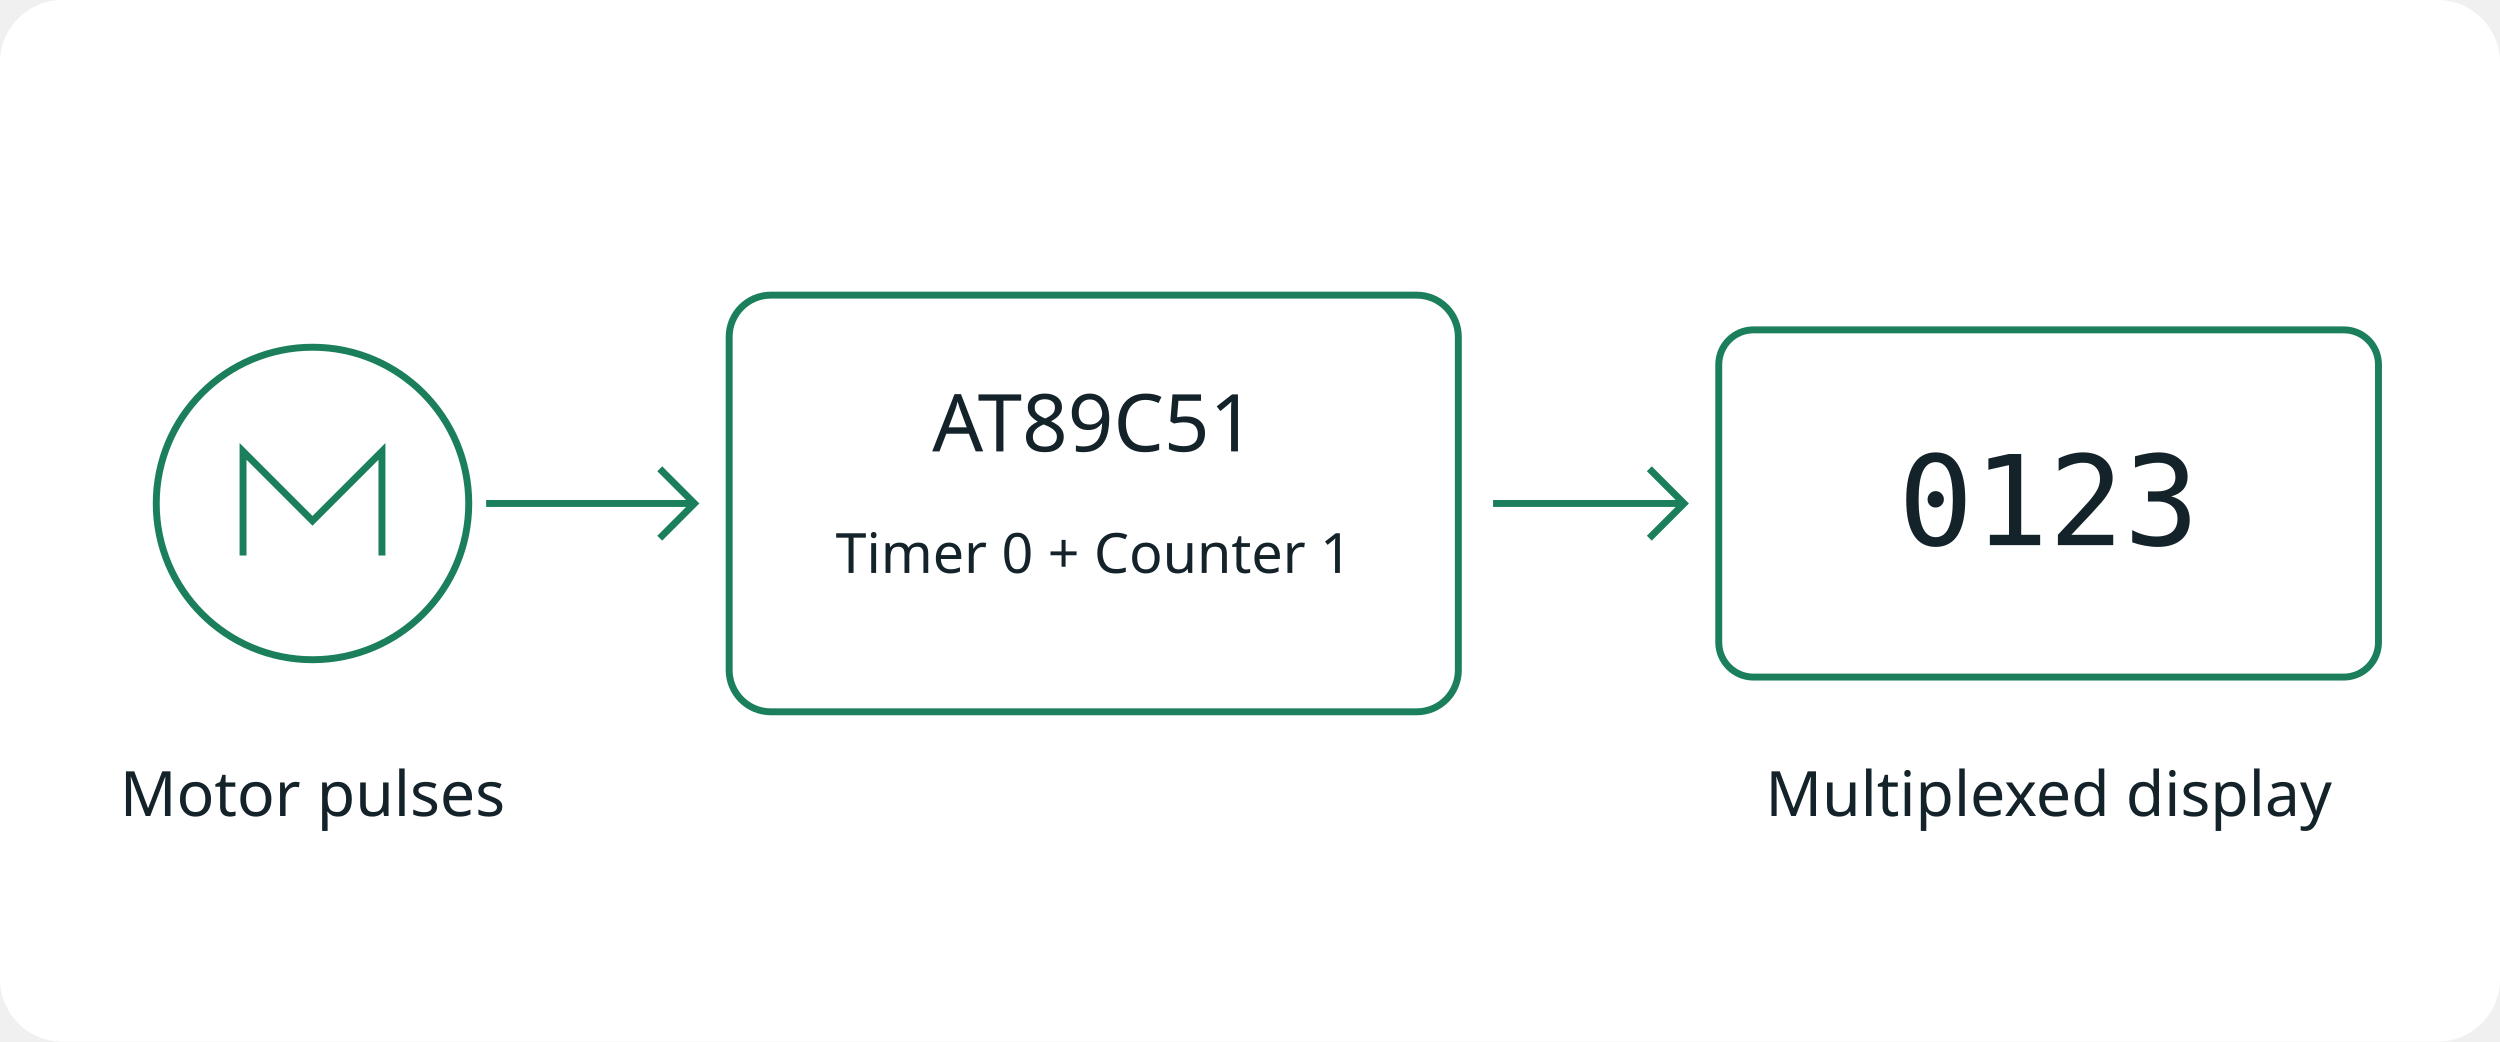
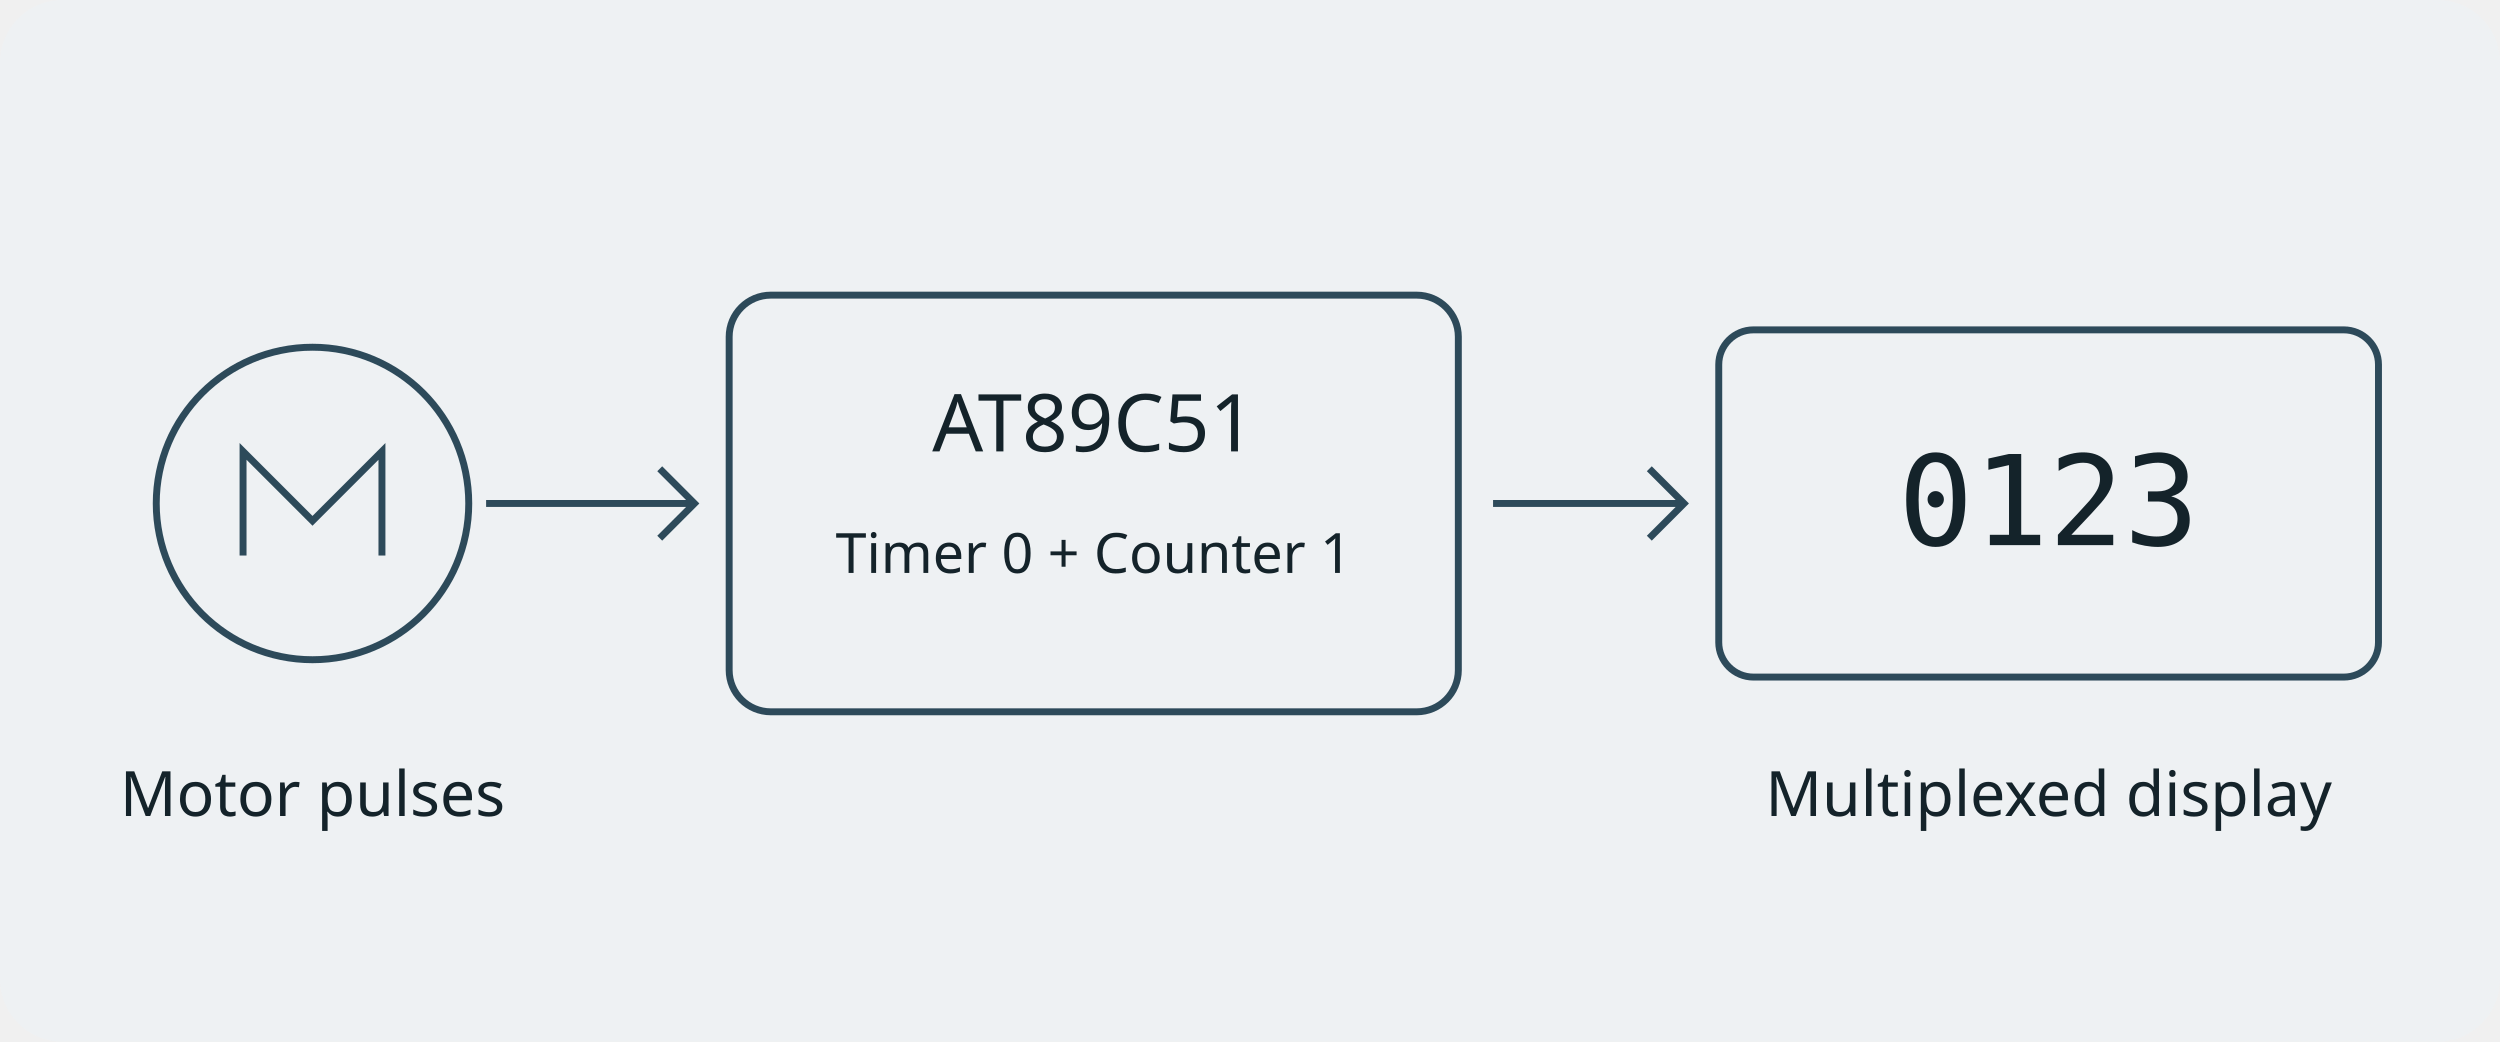
<svg xmlns="http://www.w3.org/2000/svg" width="720" height="300" viewBox="0 0 720 300" role="img" aria-labelledby="title">
-   <rect width="720" height="300" rx="18" fill="#ffffff" />
-   <g fill="none" stroke="#1a7f5a" stroke-width="2">
+   <rect width="720" height="300" rx="18" fill="#eef1f3" />
+   <g fill="none" stroke="#2d4a5a" stroke-width="2">
    <circle cx="90" cy="145" r="45" />
    <path d="M70 160v-30l20 20 20-20v30M140 145h60m-10-10 10 10-10 10" />
    <rect x="210" y="85" width="210" height="120" rx="12" />
    <path d="M430 145h55m-10-10 10 10-10 10" />
    <rect x="495" y="95" width="190" height="100" rx="10" />
  </g>
  <g fill="#14232a" text-anchor="middle" font-family="system-ui">
    <text x="90" y="235" font-size="18">Motor pulses</text>
    <text x="315" y="130" font-size="23">AT89C51</text>
    <text x="315" y="165" font-size="16">Timer 0 + Counter 1</text>
    <text x="590" y="157" font-size="36" font-family="monospace">0123</text>
    <text x="590" y="235" font-size="18">Multiplexed display</text>
  </g>
</svg>
